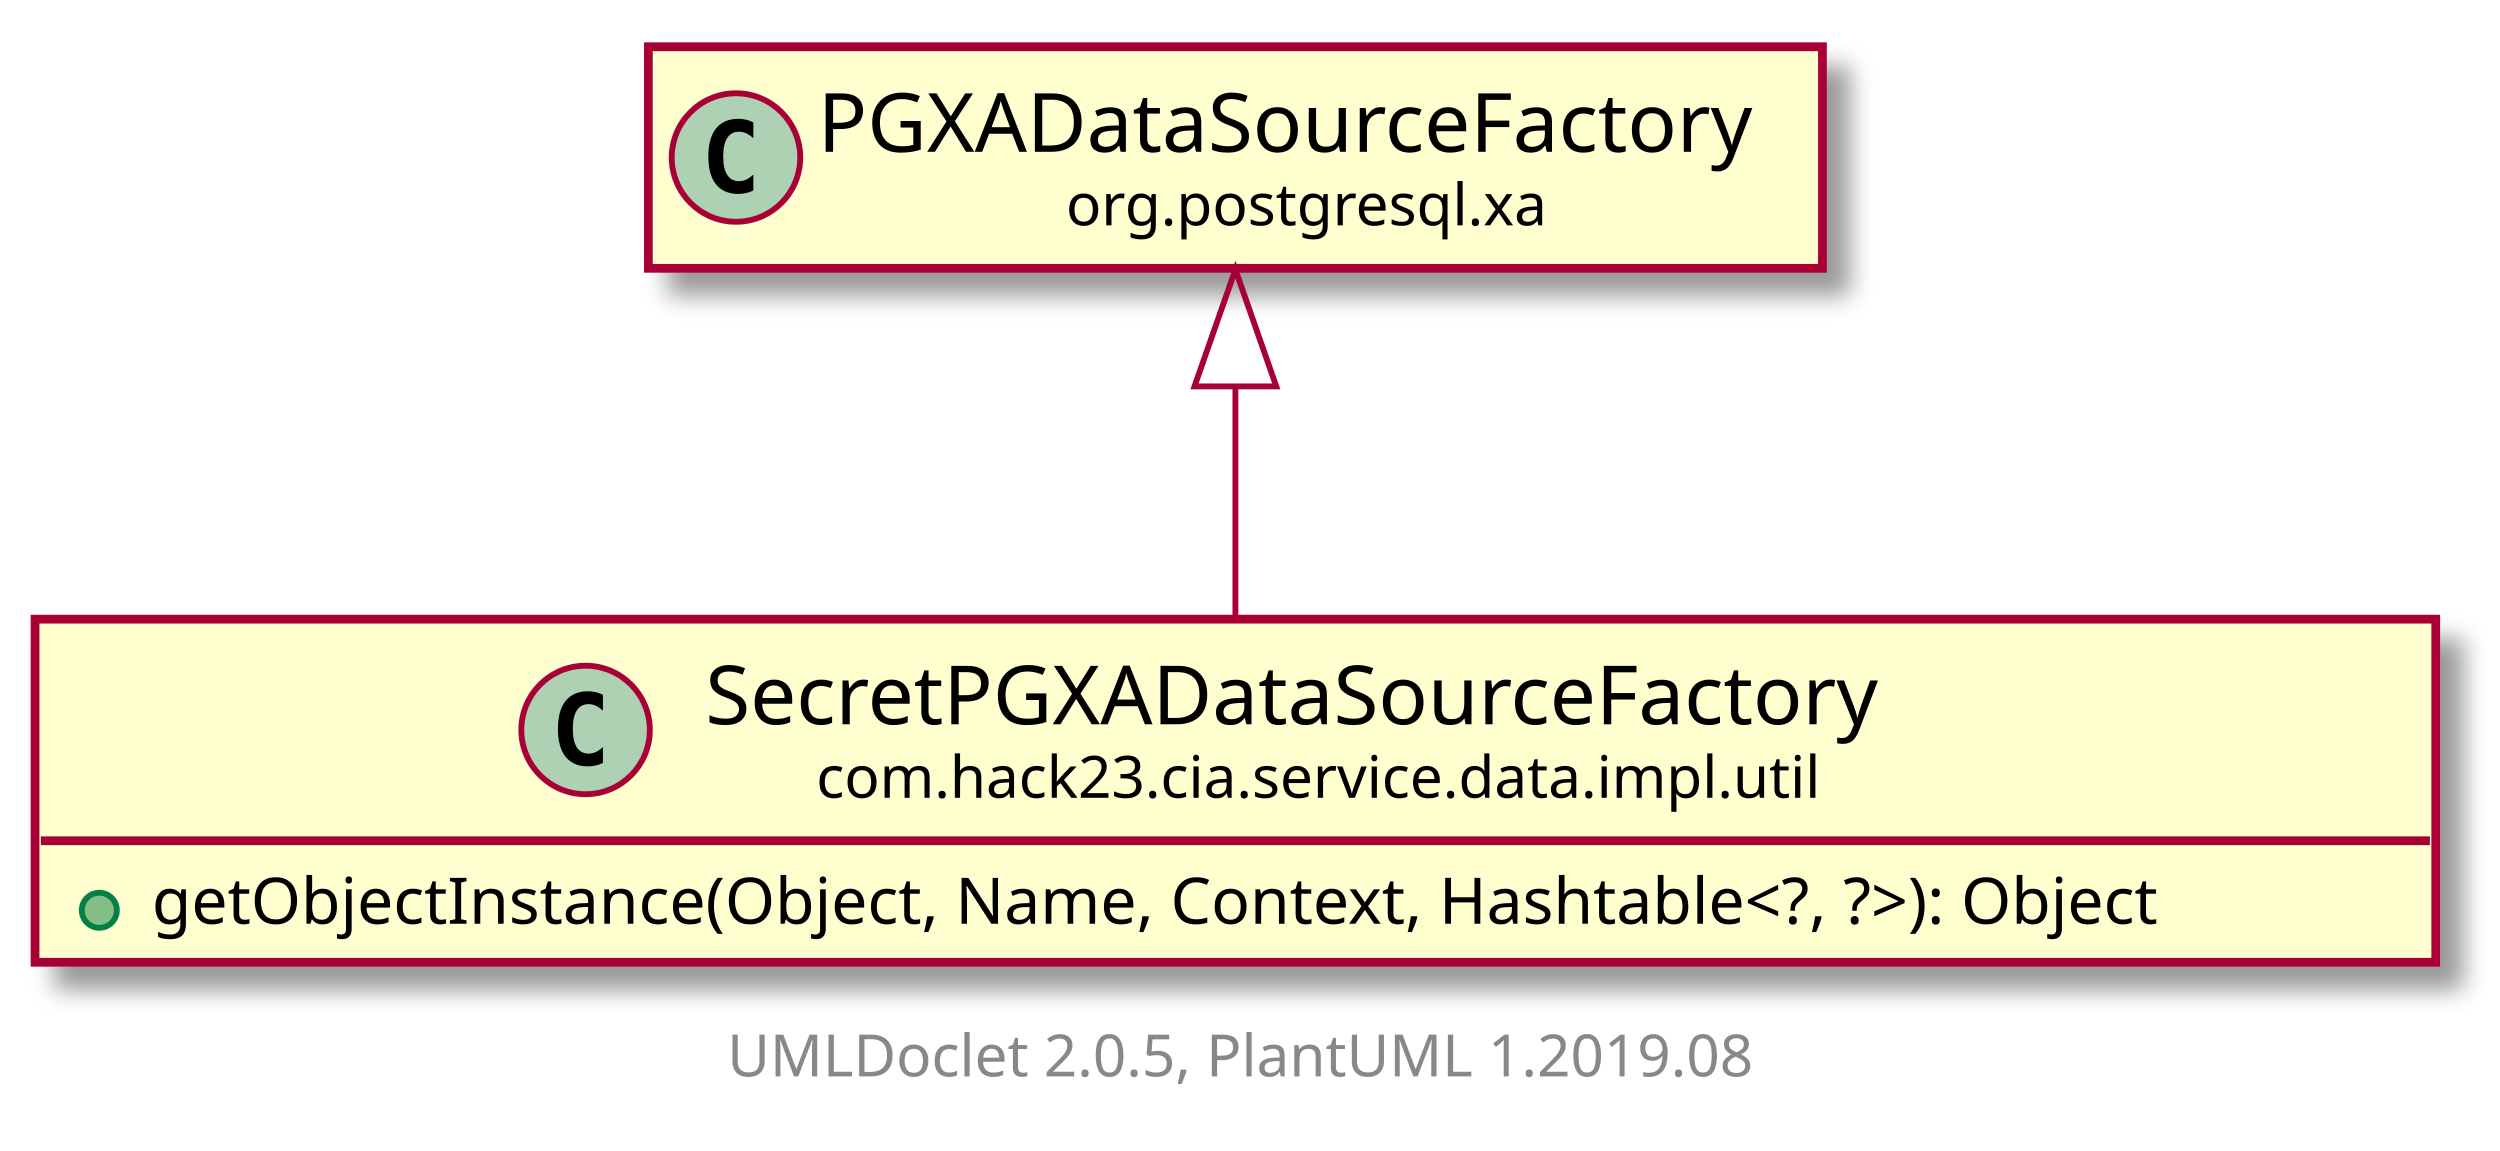
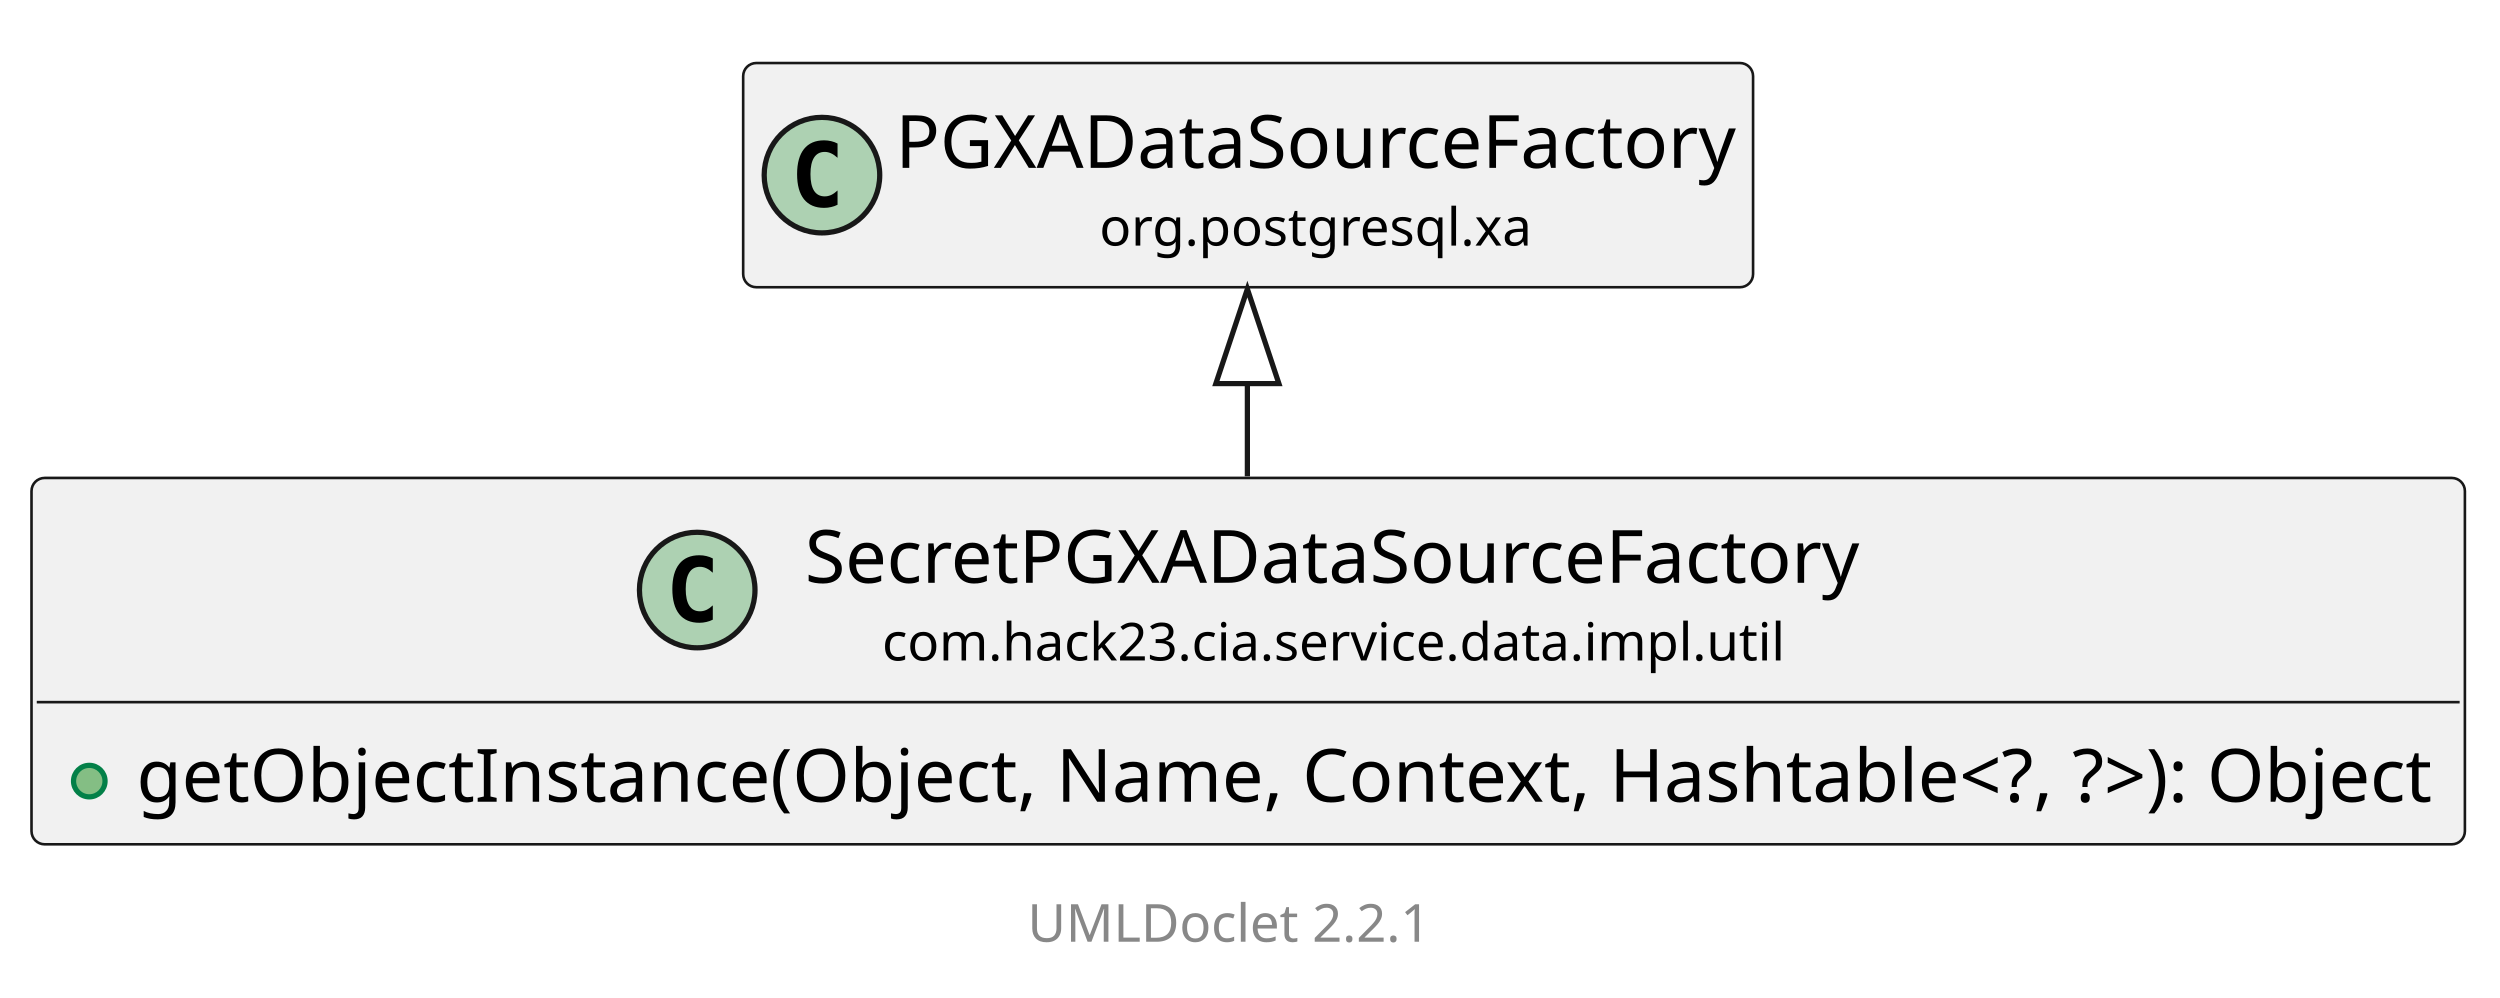
- <svg xmlns="http://www.w3.org/2000/svg" xmlns:xlink="http://www.w3.org/1999/xlink" contentScriptType="application/ecmascript" contentStyleType="text/css" height="197px" preserveAspectRatio="none" style="width:428px;height:197px;" version="1.1" viewBox="0 0 428 197" width="428px" zoomAndPan="magnify">
-   <defs>
-     <filter height="300%" id="f196bio20d9tc8" width="300%" x="-1" y="-1">
-       <feGaussianBlur result="blurOut" stdDeviation="2.0" />
-       <feColorMatrix in="blurOut" result="blurOut2" type="matrix" values="0 0 0 0 0 0 0 0 0 0 0 0 0 0 0 0 0 0 .4 0" />
-       <feOffset dx="4.0" dy="4.0" in="blurOut2" result="blurOut3" />
-       <feBlend in="SourceGraphic" in2="blurOut3" mode="normal" />
-     </filter>
-   </defs>
+ <svg xmlns="http://www.w3.org/2000/svg" xmlns:xlink="http://www.w3.org/1999/xlink" contentStyleType="text/css" height="190px" preserveAspectRatio="none" style="width:476px;height:190px;background:#FFFFFF;" version="1.1" viewBox="0 0 476 190" width="476px" zoomAndPan="magnify">
+   <defs />
  <g>
-     <a href="SecretPGXADataSourceFactory.html" target="_top" xlink:actuate="onRequest" xlink:show="new" xlink:title="SecretPGXADataSourceFactory.html" xlink:type="simple">
-       <rect fill="#FEFECE" filter="url(#f196bio20d9tc8)" height="58.742" id="com.hack23.cia.service.data.impl.util.SecretPGXADataSourceFactory" style="stroke: #A80036; stroke-width: 1.5;" width="411" x="6" y="106" />
-       <ellipse cx="100.25" cy="124.969" fill="#ADD1B2" rx="11" ry="11" style="stroke: #A80036; stroke-width: 1.0;" />
-       <path d="M103.219,130.609 Q102.641,130.906 102,131.047 Q101.359,131.203 100.656,131.203 Q98.156,131.203 96.828,129.562 Q95.516,127.906 95.516,124.781 Q95.516,121.656 96.828,120 Q98.156,118.344 100.656,118.344 Q101.359,118.344 102,118.5 Q102.656,118.656 103.219,118.953 L103.219,121.672 Q102.594,121.094 102,120.828 Q101.406,120.547 100.781,120.547 Q99.438,120.547 98.75,121.625 Q98.062,122.688 98.062,124.781 Q98.062,126.875 98.75,127.953 Q99.438,129.016 100.781,129.016 Q101.406,129.016 102,128.75 Q102.594,128.469 103.219,127.891 L103.219,130.609 Z " />
-       <text fill="#000000" font-family="sans-serif" font-size="14" lengthAdjust="spacingAndGlyphs" textLength="214" x="120.75" y="123.995">SecretPGXADataSourceFactory</text>
-       <text fill="#000000" font-family="sans-serif" font-size="10" lengthAdjust="spacingAndGlyphs" textLength="176" x="139.75" y="136.579">com.hack23.cia.service.data.impl.util</text>
-       <line style="stroke: #A80036; stroke-width: 1.5;" x1="7" x2="416" y1="143.938" y2="143.938" />
-       <ellipse cx="17" cy="155.84" fill="#84BE84" rx="3" ry="3" style="stroke: #038048; stroke-width: 1.0;" />
-       <text fill="#000000" font-family="sans-serif" font-size="11" lengthAdjust="spacingAndGlyphs" textLength="385" x="26" y="158.148">getObjectInstance(Object, Name, Context, Hashtable&lt;?, ?&gt;): Object</text>
+     <a href="SecretPGXADataSourceFactory.html" target="_top" title="SecretPGXADataSourceFactory.html" xlink:actuate="onRequest" xlink:href="SecretPGXADataSourceFactory.html" xlink:show="new" xlink:title="SecretPGXADataSourceFactory.html" xlink:type="simple">
+       <g id="elem_com.hack23.cia.service.data.impl.util.SecretPGXADataSourceFactory">
+         <rect codeLine="13" fill="#F1F1F1" height="69.756" id="com.hack23.cia.service.data.impl.util.SecretPGXADataSourceFactory" rx="2.5" ry="2.5" style="stroke:#181818;stroke-width:0.5;" width="463.316" x="6" y="91" />
+         <ellipse cx="132.749" cy="112.344" fill="#ADD1B2" rx="11" ry="11" style="stroke:#181818;stroke-width:1.0;" />
+         <path d="M135.717,117.985 Q135.139,118.281 134.499,118.422 Q133.858,118.578 133.155,118.578 Q130.655,118.578 129.327,116.938 Q128.014,115.281 128.014,112.156 Q128.014,109.031 129.327,107.375 Q130.655,105.719 133.155,105.719 Q133.858,105.719 134.499,105.875 Q135.155,106.031 135.717,106.328 L135.717,109.047 Q135.092,108.469 134.499,108.203 Q133.905,107.922 133.28,107.922 Q131.936,107.922 131.249,109 Q130.561,110.063 130.561,112.156 Q130.561,114.25 131.249,115.328 Q131.936,116.391 133.28,116.391 Q133.905,116.391 134.499,116.125 Q135.092,115.844 135.717,115.266 L135.717,117.985 Z " fill="#000000" />
+         <text fill="#000000" font-family="sans-serif" font-size="14" lengthAdjust="spacing" textLength="201.319" x="153.249" y="110.966">SecretPGXADataSourceFactory</text>
+         <text fill="#000000" font-family="sans-serif" font-size="10" lengthAdjust="spacing" textLength="171.89" x="167.963" y="125.758">com.hack23.cia.service.data.impl.util</text>
+         <line style="stroke:#181818;stroke-width:0.5;" x1="7" x2="468.316" y1="133.688" y2="133.688" />
+         <ellipse cx="17" cy="148.722" fill="#84BE84" rx="3" ry="3" style="stroke:#038048;stroke-width:1.0;" />
+         <text fill="#000000" font-family="sans-serif" font-size="14" lengthAdjust="spacing" textLength="437.316" x="26" y="152.654">getObjectInstance(Object, Name, Context, Hashtable&lt;?, ?&gt;): Object</text>
+       </g>
    </a>
-     <rect fill="#FEFECE" filter="url(#f196bio20d9tc8)" height="37.938" id="org.postgresql.xa.PGXADataSourceFactory" style="stroke: #A80036; stroke-width: 1.5;" width="201" x="111" y="8" />
-     <ellipse cx="126" cy="26.969" fill="#ADD1B2" rx="11" ry="11" style="stroke: #A80036; stroke-width: 1.0;" />
-     <path d="M128.969,32.609 Q128.391,32.906 127.75,33.047 Q127.109,33.203 126.406,33.203 Q123.906,33.203 122.578,31.562 Q121.266,29.906 121.266,26.781 Q121.266,23.656 122.578,22 Q123.906,20.344 126.406,20.344 Q127.109,20.344 127.75,20.5 Q128.406,20.656 128.969,20.953 L128.969,23.672 Q128.344,23.094 127.75,22.828 Q127.156,22.547 126.531,22.547 Q125.188,22.547 124.5,23.625 Q123.812,24.688 123.812,26.781 Q123.812,28.875 124.5,29.953 Q125.188,31.016 126.531,31.016 Q127.156,31.016 127.75,30.75 Q128.344,30.469 128.969,29.891 L128.969,32.609 Z " />
-     <text fill="#000000" font-family="sans-serif" font-size="14" lengthAdjust="spacingAndGlyphs" textLength="169" x="140" y="25.995">PGXADataSourceFactory</text>
-     <text fill="#000000" font-family="sans-serif" font-size="10" lengthAdjust="spacingAndGlyphs" textLength="84" x="182.5" y="38.579">org.postgresql.xa</text>
-     <path d="M211.5,66.353 C211.5,79.412 211.5,93.72 211.5,105.915 " fill="none" id="org.postgresql.xa.PGXADataSourceFactory-com.hack23.cia.service.data.impl.util.SecretPGXADataSourceFactory" style="stroke: #A80036; stroke-width: 1.0;" />
-     <polygon fill="none" points="204.5,66.148,211.5,46.148,218.5,66.148,204.5,66.148" style="stroke: #A80036; stroke-width: 1.0;" />
-     <text fill="#888888" font-family="sans-serif" font-size="10" lengthAdjust="spacingAndGlyphs" textLength="186" x="124.5" y="184.282">UMLDoclet 2.0.5, PlantUML 1.2019.08</text>
+     <g id="elem_org.postgresql.xa.PGXADataSourceFactory">
+       <rect codeLine="17" fill="#F1F1F1" height="42.688" id="org.postgresql.xa.PGXADataSourceFactory" rx="2.5" ry="2.5" style="stroke:#181818;stroke-width:0.5;" width="192.285" x="141.5" y="12" />
+       <ellipse cx="156.5" cy="33.344" fill="#ADD1B2" rx="11" ry="11" style="stroke:#181818;stroke-width:1.0;" />
+       <path d="M159.469,38.985 Q158.891,39.282 158.25,39.422 Q157.609,39.578 156.906,39.578 Q154.406,39.578 153.078,37.938 Q151.766,36.282 151.766,33.157 Q151.766,30.032 153.078,28.375 Q154.406,26.719 156.906,26.719 Q157.609,26.719 158.25,26.875 Q158.906,27.032 159.469,27.328 L159.469,30.047 Q158.844,29.469 158.25,29.203 Q157.656,28.922 157.031,28.922 Q155.688,28.922 155,30 Q154.312,31.063 154.312,33.157 Q154.312,35.25 155,36.328 Q155.688,37.391 157.031,37.391 Q157.656,37.391 158.25,37.125 Q158.844,36.844 159.469,36.266 L159.469,38.985 Z " fill="#000000" />
+       <text fill="#000000" font-family="sans-serif" font-size="14" lengthAdjust="spacing" textLength="160.285" x="170.5" y="31.966">PGXADataSourceFactory</text>
+       <text fill="#000000" font-family="sans-serif" font-size="10" lengthAdjust="spacing" textLength="82.63" x="209.328" y="46.758">org.postgresql.xa</text>
+     </g>
+     <polygon fill="none" points="237.5,55.036,231.5,73.036,243.5,73.036,237.5,55.036" style="stroke:#181818;stroke-width:1.0;" />
+     <path d="M237.5,73.036 C237.5,83.57 237.5,78.683 237.5,90.699 " fill="none" style="stroke:#181818;stroke-width:1.0;" />
+     <text fill="#888888" font-family="sans-serif" font-size="10" lengthAdjust="spacing" textLength="2.6" x="232.7" y="165.69"> </text>
+     <a href="https://github.com/talsma-ict/umldoclet" target="_top" title="https://github.com/talsma-ict/umldoclet" xlink:actuate="onRequest" xlink:href="https://github.com/talsma-ict/umldoclet" xlink:show="new" xlink:title="https://github.com/talsma-ict/umldoclet" xlink:type="simple">
+       <text fill="#888888" font-family="sans-serif" font-size="10" lengthAdjust="spacing" textLength="76.72" x="195.64" y="179.31">UMLDoclet 2.2.1</text>
+     </a>
  </g>
</svg>
